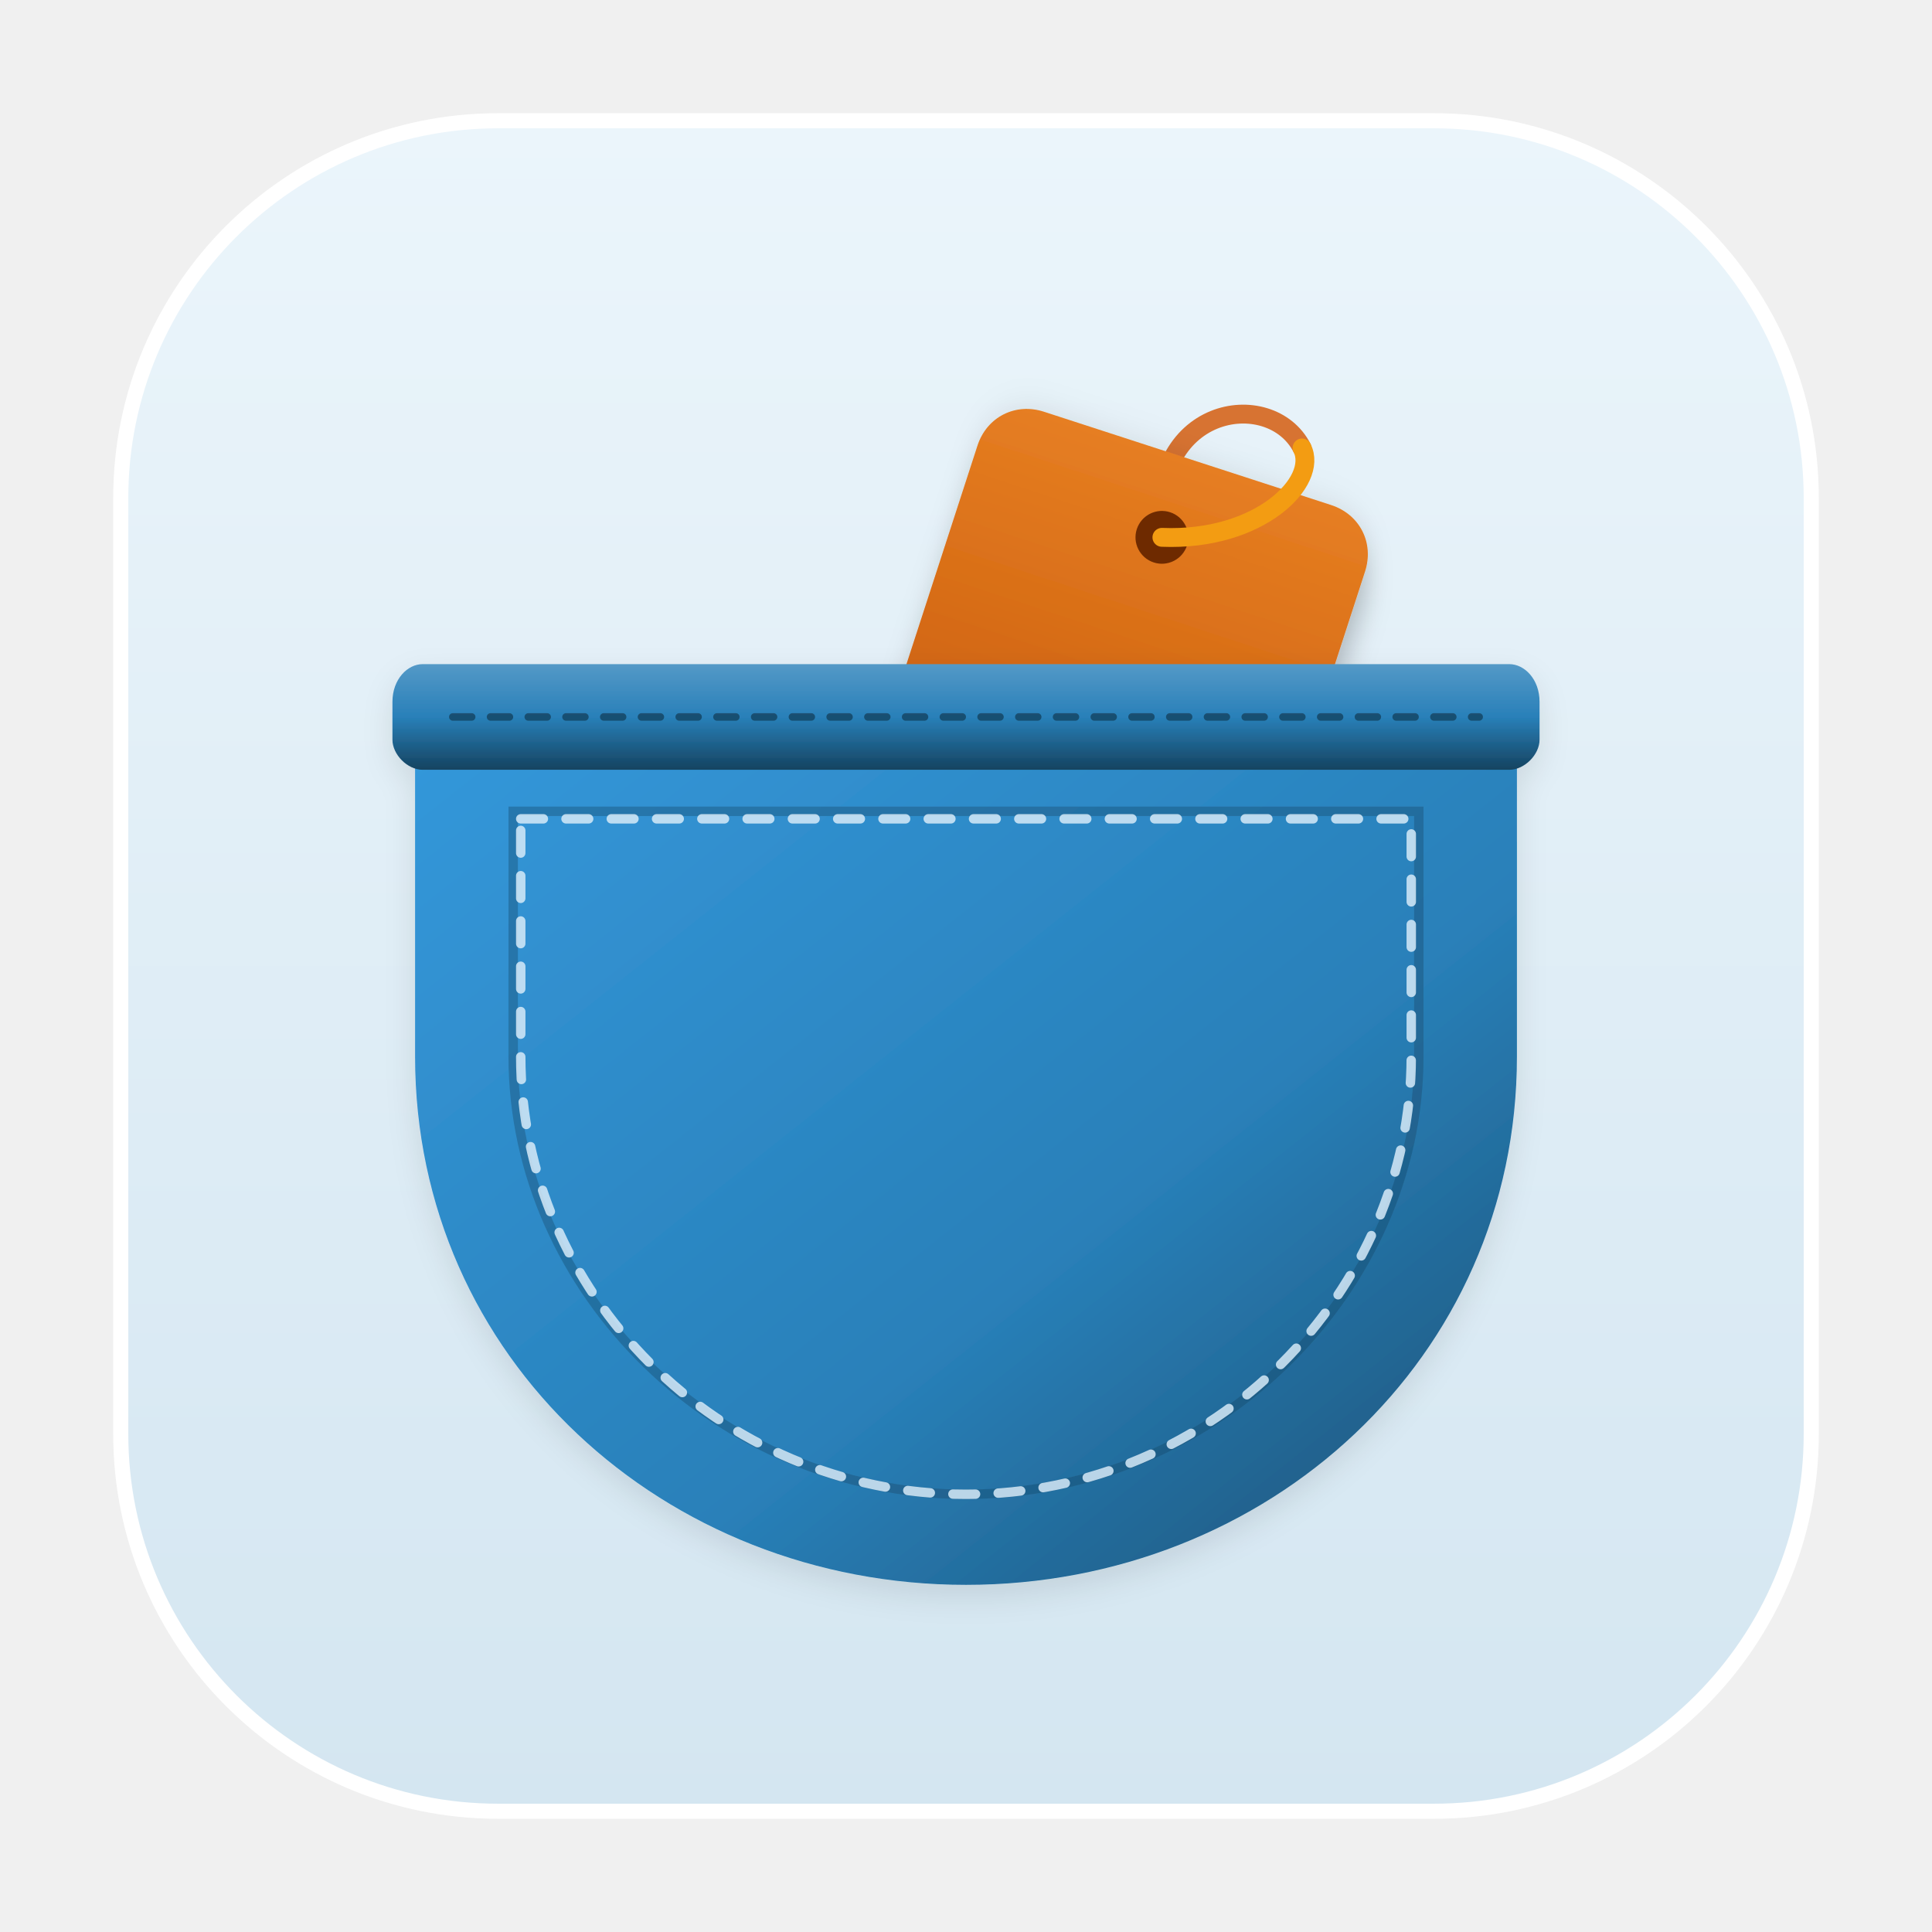
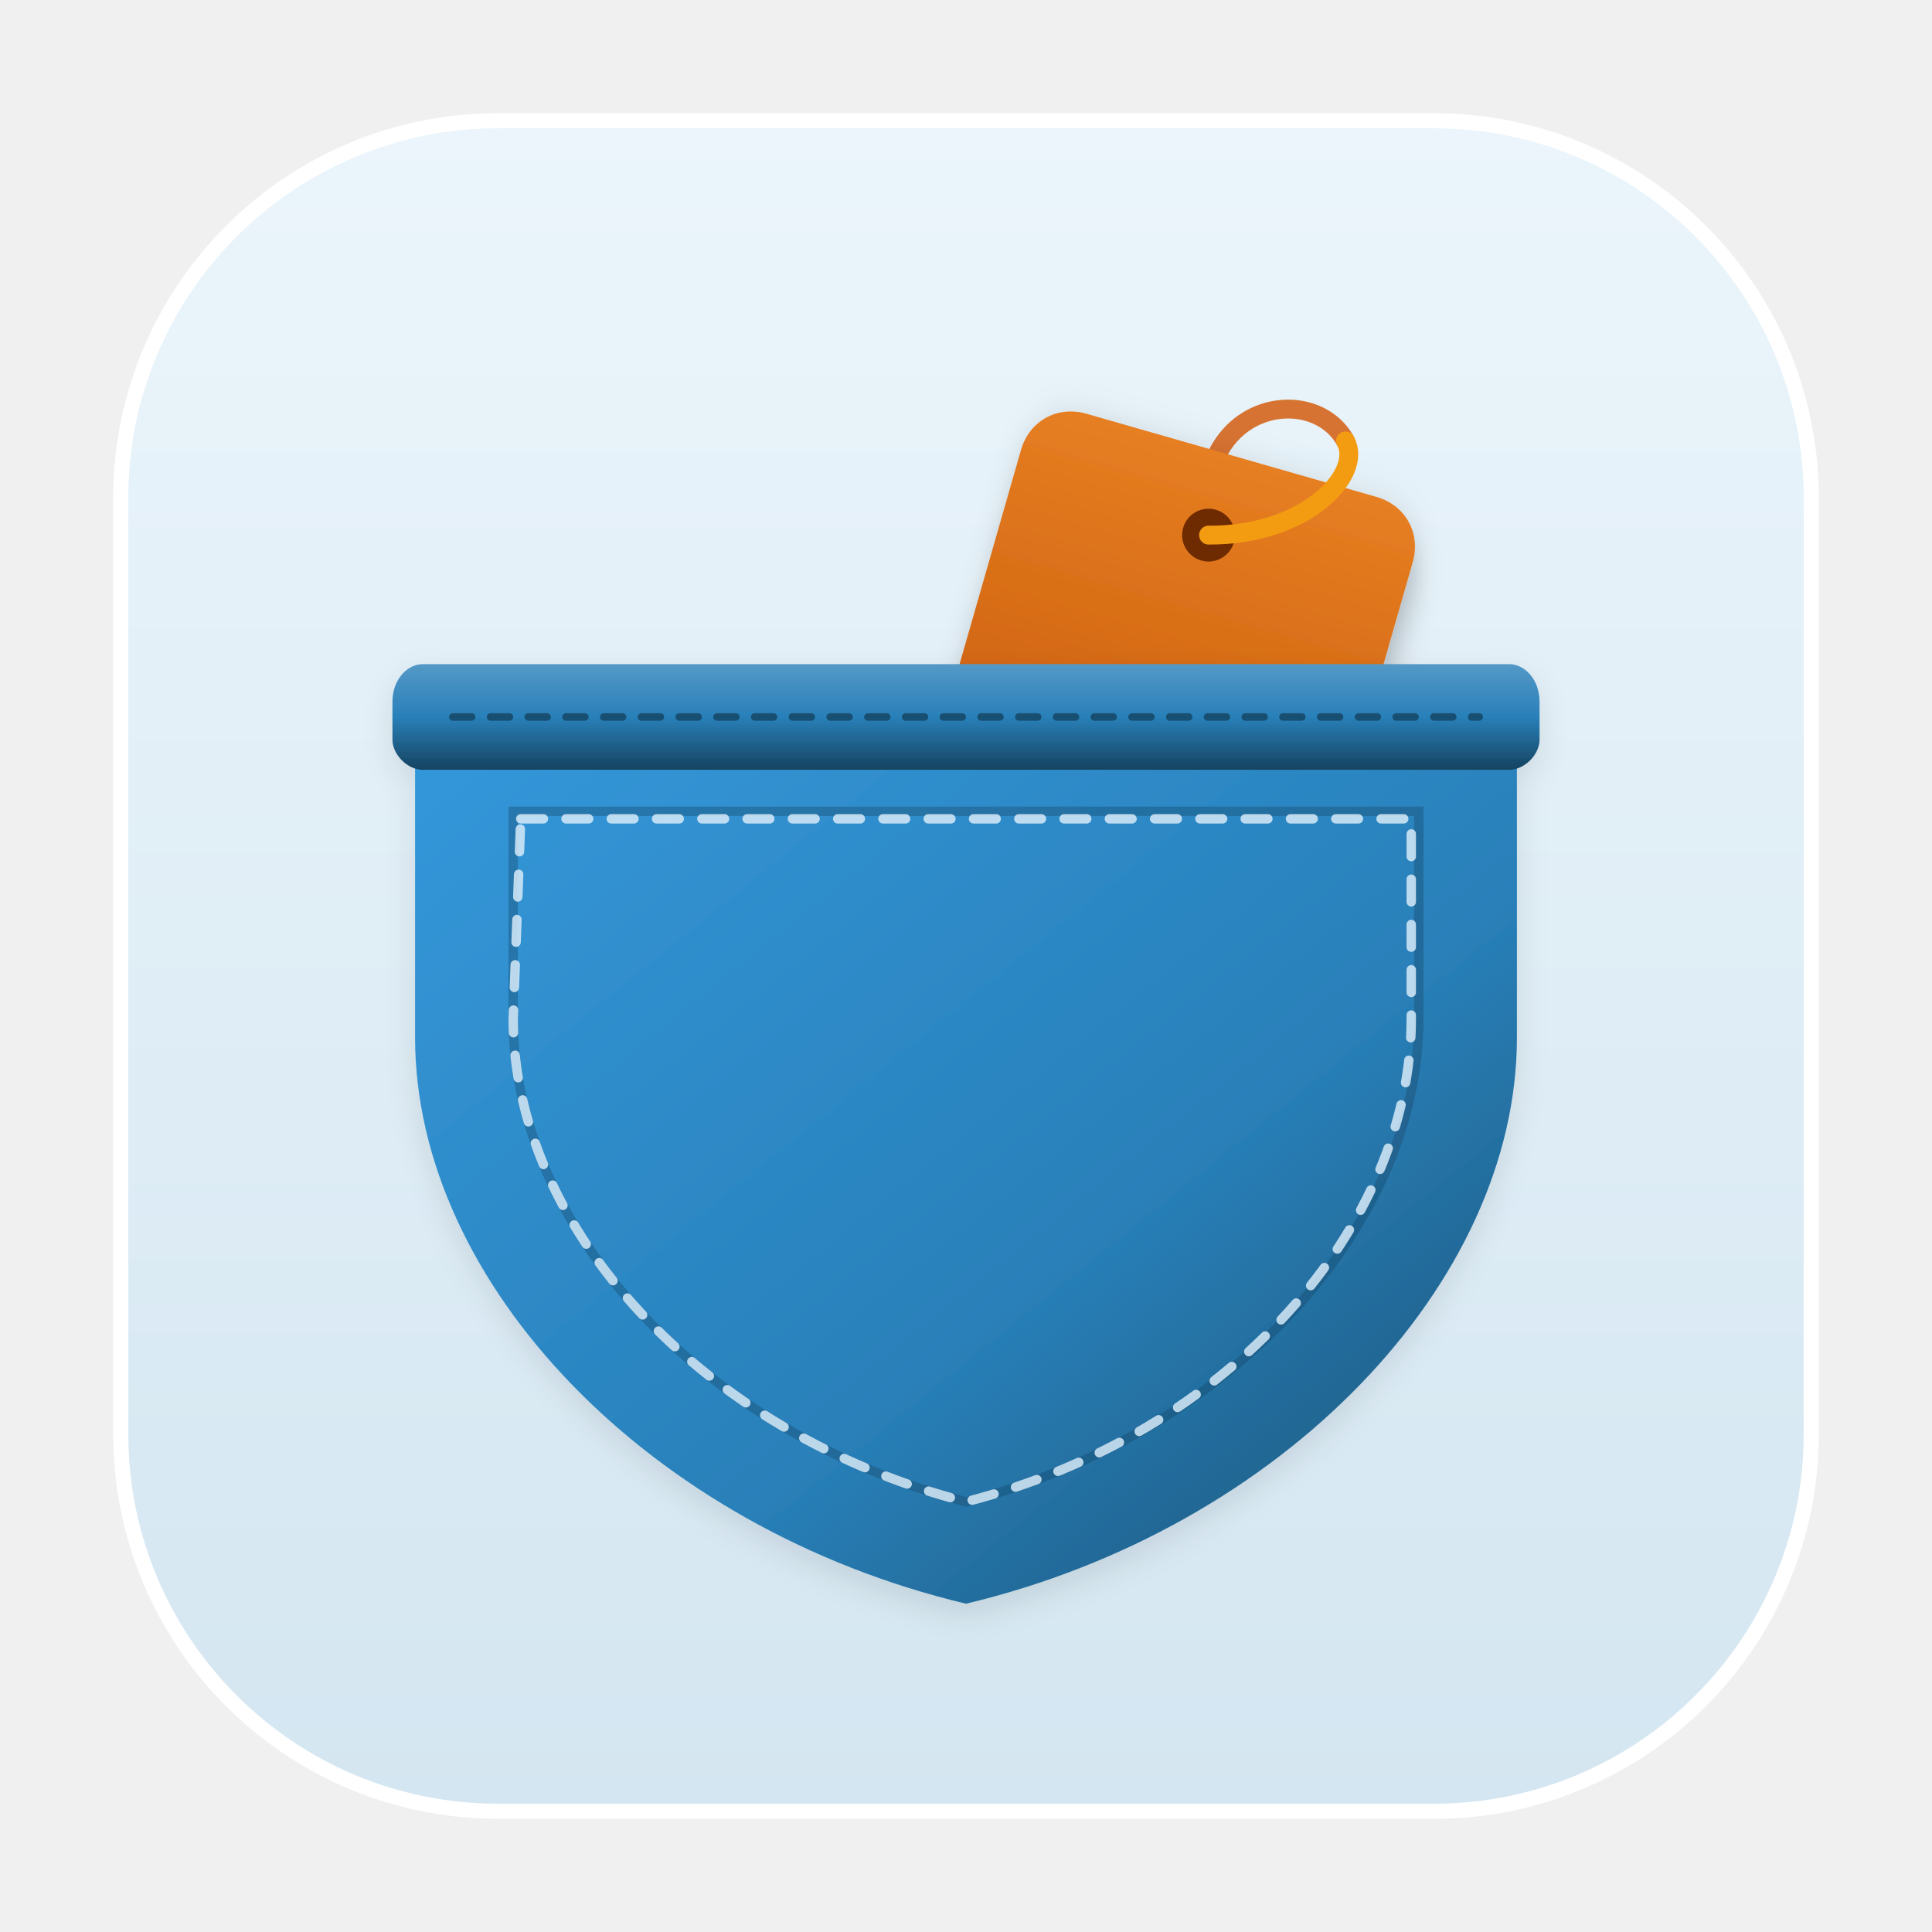
<svg xmlns="http://www.w3.org/2000/svg" viewBox="0 0 512 512" width="100%" height="100%">
  <defs>
-     <linearGradient id="bgGrad16" x1="0%" y1="0%" x2="0%" y2="100%">
+     <linearGradient id="bgGrad20" x1="0%" y1="0%" x2="0%" y2="100%">
      <stop offset="0%" stop-color="#EBF5FB" />
      <stop offset="100%" stop-color="#D4E6F1" />
    </linearGradient>
-     <linearGradient id="pocketGrad16" x1="0%" y1="0%" x2="100%" y2="100%">
+     <linearGradient id="pocketGrad20" x1="0%" y1="0%" x2="100%" y2="100%">
      <stop offset="0%" stop-color="#3498DB" />
      <stop offset="60%" stop-color="#2980B9" />
      <stop offset="100%" stop-color="#1B4F72" />
    </linearGradient>
-     <linearGradient id="bookmarkGrad16" x1="0%" y1="0%" x2="0%" y2="100%">
+     <linearGradient id="bookmarkGrad20" x1="0%" y1="0%" x2="0%" y2="100%">
      <stop offset="0%" stop-color="#E67E22" />
      <stop offset="100%" stop-color="#BA4A00" />
    </linearGradient>
-     <linearGradient id="foldGrad16" x1="0%" y1="0%" x2="0%" y2="100%">
+     <linearGradient id="foldGrad20" x1="0%" y1="0%" x2="0%" y2="100%">
      <stop offset="0%" stop-color="#5499C7" />
      <stop offset="50%" stop-color="#2980B9" />
      <stop offset="100%" stop-color="#154360" />
    </linearGradient>
-     <filter id="cleanPocketShadow16" x="-30%" y="-30%" width="160%" height="160%">
+     <filter id="cleanPocketShadow20" x="-30%" y="-30%" width="160%" height="160%">
      <feDropShadow dx="0" dy="14" stdDeviation="16" flood-color="#1B4F72" flood-opacity="0.3" />
      <feDropShadow dx="0" dy="3" stdDeviation="4" flood-color="#000000" flood-opacity="0.1" />
    </filter>
-     <filter id="cleanBookmarkShadow16" x="-20%" y="-20%" width="140%" height="140%">
+     <filter id="cleanBookmarkShadow20" x="-20%" y="-20%" width="140%" height="140%">
      <feDropShadow dx="2" dy="5" stdDeviation="5" flood-color="#000000" flood-opacity="0.25" />
    </filter>
  </defs>
-   <rect x="32" y="32" width="448" height="448" rx="100" fill="url(#bgGrad16)" stroke="#FFFFFF" stroke-width="4" />
+   <rect x="32" y="32" width="448" height="448" rx="100" fill="url(#bgGrad20)" stroke="#FFFFFF" stroke-width="4" />
  <g>
-     <g transform="translate(291, -45) rotate(18) translate(-256, 45)">
+     <g transform="translate(296, -42) rotate(16) translate(-256, 42)">
      <path d="M 330 128                 C 315 96, 345 81, 358 94" fill="none" stroke="#D35400" stroke-width="5" stroke-linecap="round" opacity="0.8" />
-       <g filter="url(#cleanBookmarkShadow16)">
-         <path d="M 290 106                   L 370 106                   C 378 106, 384 112, 384 120                   L 384 266                   C 384 271, 378 276, 373 273                   L 330 246                   L 287 273 C 282 276, 276 271, 276 266                   L 276 120                   C 276 112, 282 106, 290 106 Z" fill="url(#bookmarkGrad16)" />
+       <g filter="url(#cleanBookmarkShadow20)">
+         <path d="M 290 106                   L 370 106                   C 378 106, 384 112, 384 120                   L 384 266                   C 384 271, 378 276, 373 273                   L 330 246                   L 287 273 C 282 276, 276 271, 276 266                   L 276 120                   C 276 112, 282 106, 290 106 Z" fill="url(#bookmarkGrad20)" />
        <circle cx="330" cy="128" r="7" fill="#6E2C00" />
      </g>
      <path d="M 358 94                 C 365 101, 355 121, 330 128" fill="none" stroke="#F39C12" stroke-width="5" stroke-linecap="round" />
    </g>
-     <g filter="url(#cleanPocketShadow16)">
-       <path d="M 120 190                 L 392 190                 C 398 190, 402 194, 402 200                 L 402 280                 C 402 360, 336 420, 256 420                 C 176 420, 110 360, 110 280                 L 110 200                 C 110 194, 114 190, 120 190 Z" fill="url(#pocketGrad16)" />
-       <path d="M 112 176                 L 400 176                 C 404 176, 408 180, 408 186                 L 408 196                 C 408 200, 404 204, 400 204                 L 112 204                 C 108 204, 104 200, 104 196                 L 104 186                 C 104 180, 108 176, 112 176 Z" fill="url(#foldGrad16)" />
+     <g filter="url(#cleanPocketShadow20)">
+       <path d="M 120 190                 L 392 190                 C 398 190, 402 194, 402 200                 L 402 275                 C 402 340, 340 405, 256 425                 C 172 405, 110 340, 110 275                 L 110 200                 C 110 194, 114 190, 120 190 Z" fill="url(#pocketGrad20)" />
+       <path d="M 112 176                 L 400 176                 C 404 176, 408 180, 408 186                 L 408 196                 C 408 200, 404 204, 400 204                 L 112 204                 C 108 204, 104 200, 104 196                 L 104 186                 C 104 180, 108 176, 112 176 Z" fill="url(#foldGrad20)" />
      <path d="M 120 190 L 392 190" stroke="#154360" stroke-width="2" stroke-dasharray="5 5" stroke-linecap="round" opacity="0.8" />
-       <path d="M 136 215                 L 376 215                 L 376 280                 C 376 342, 322 396, 256 396                 C 190 396, 136 342, 136 280 Z" fill="none" stroke="#154360" stroke-width="2.5" opacity="0.35" />
-       <path d="M 138 217                 L 374 217                 L 374 280                 C 374 342, 322 396, 256 396                 C 190 396, 138 342, 138 280 Z" fill="none" stroke="#D6EAF8" stroke-width="2.5" stroke-dasharray="6 6" stroke-linecap="round" opacity="0.85" />
+       <path d="M 136 215                 L 376 215                 L 376 270                 C 376 325, 326 380, 256 398                 C 186 380, 136 325, 136 270 Z" fill="none" stroke="#154360" stroke-width="2.5" opacity="0.35" />
+       <path d="M 138 217                 L 374 217                 L 374 270                 C 374 325, 326 380, 256 398                 C 186 380, 136 325, 136 270 Z" fill="none" stroke="#D6EAF8" stroke-width="2.5" stroke-dasharray="6 6" stroke-linecap="round" opacity="0.85" />
    </g>
  </g>
</svg>
